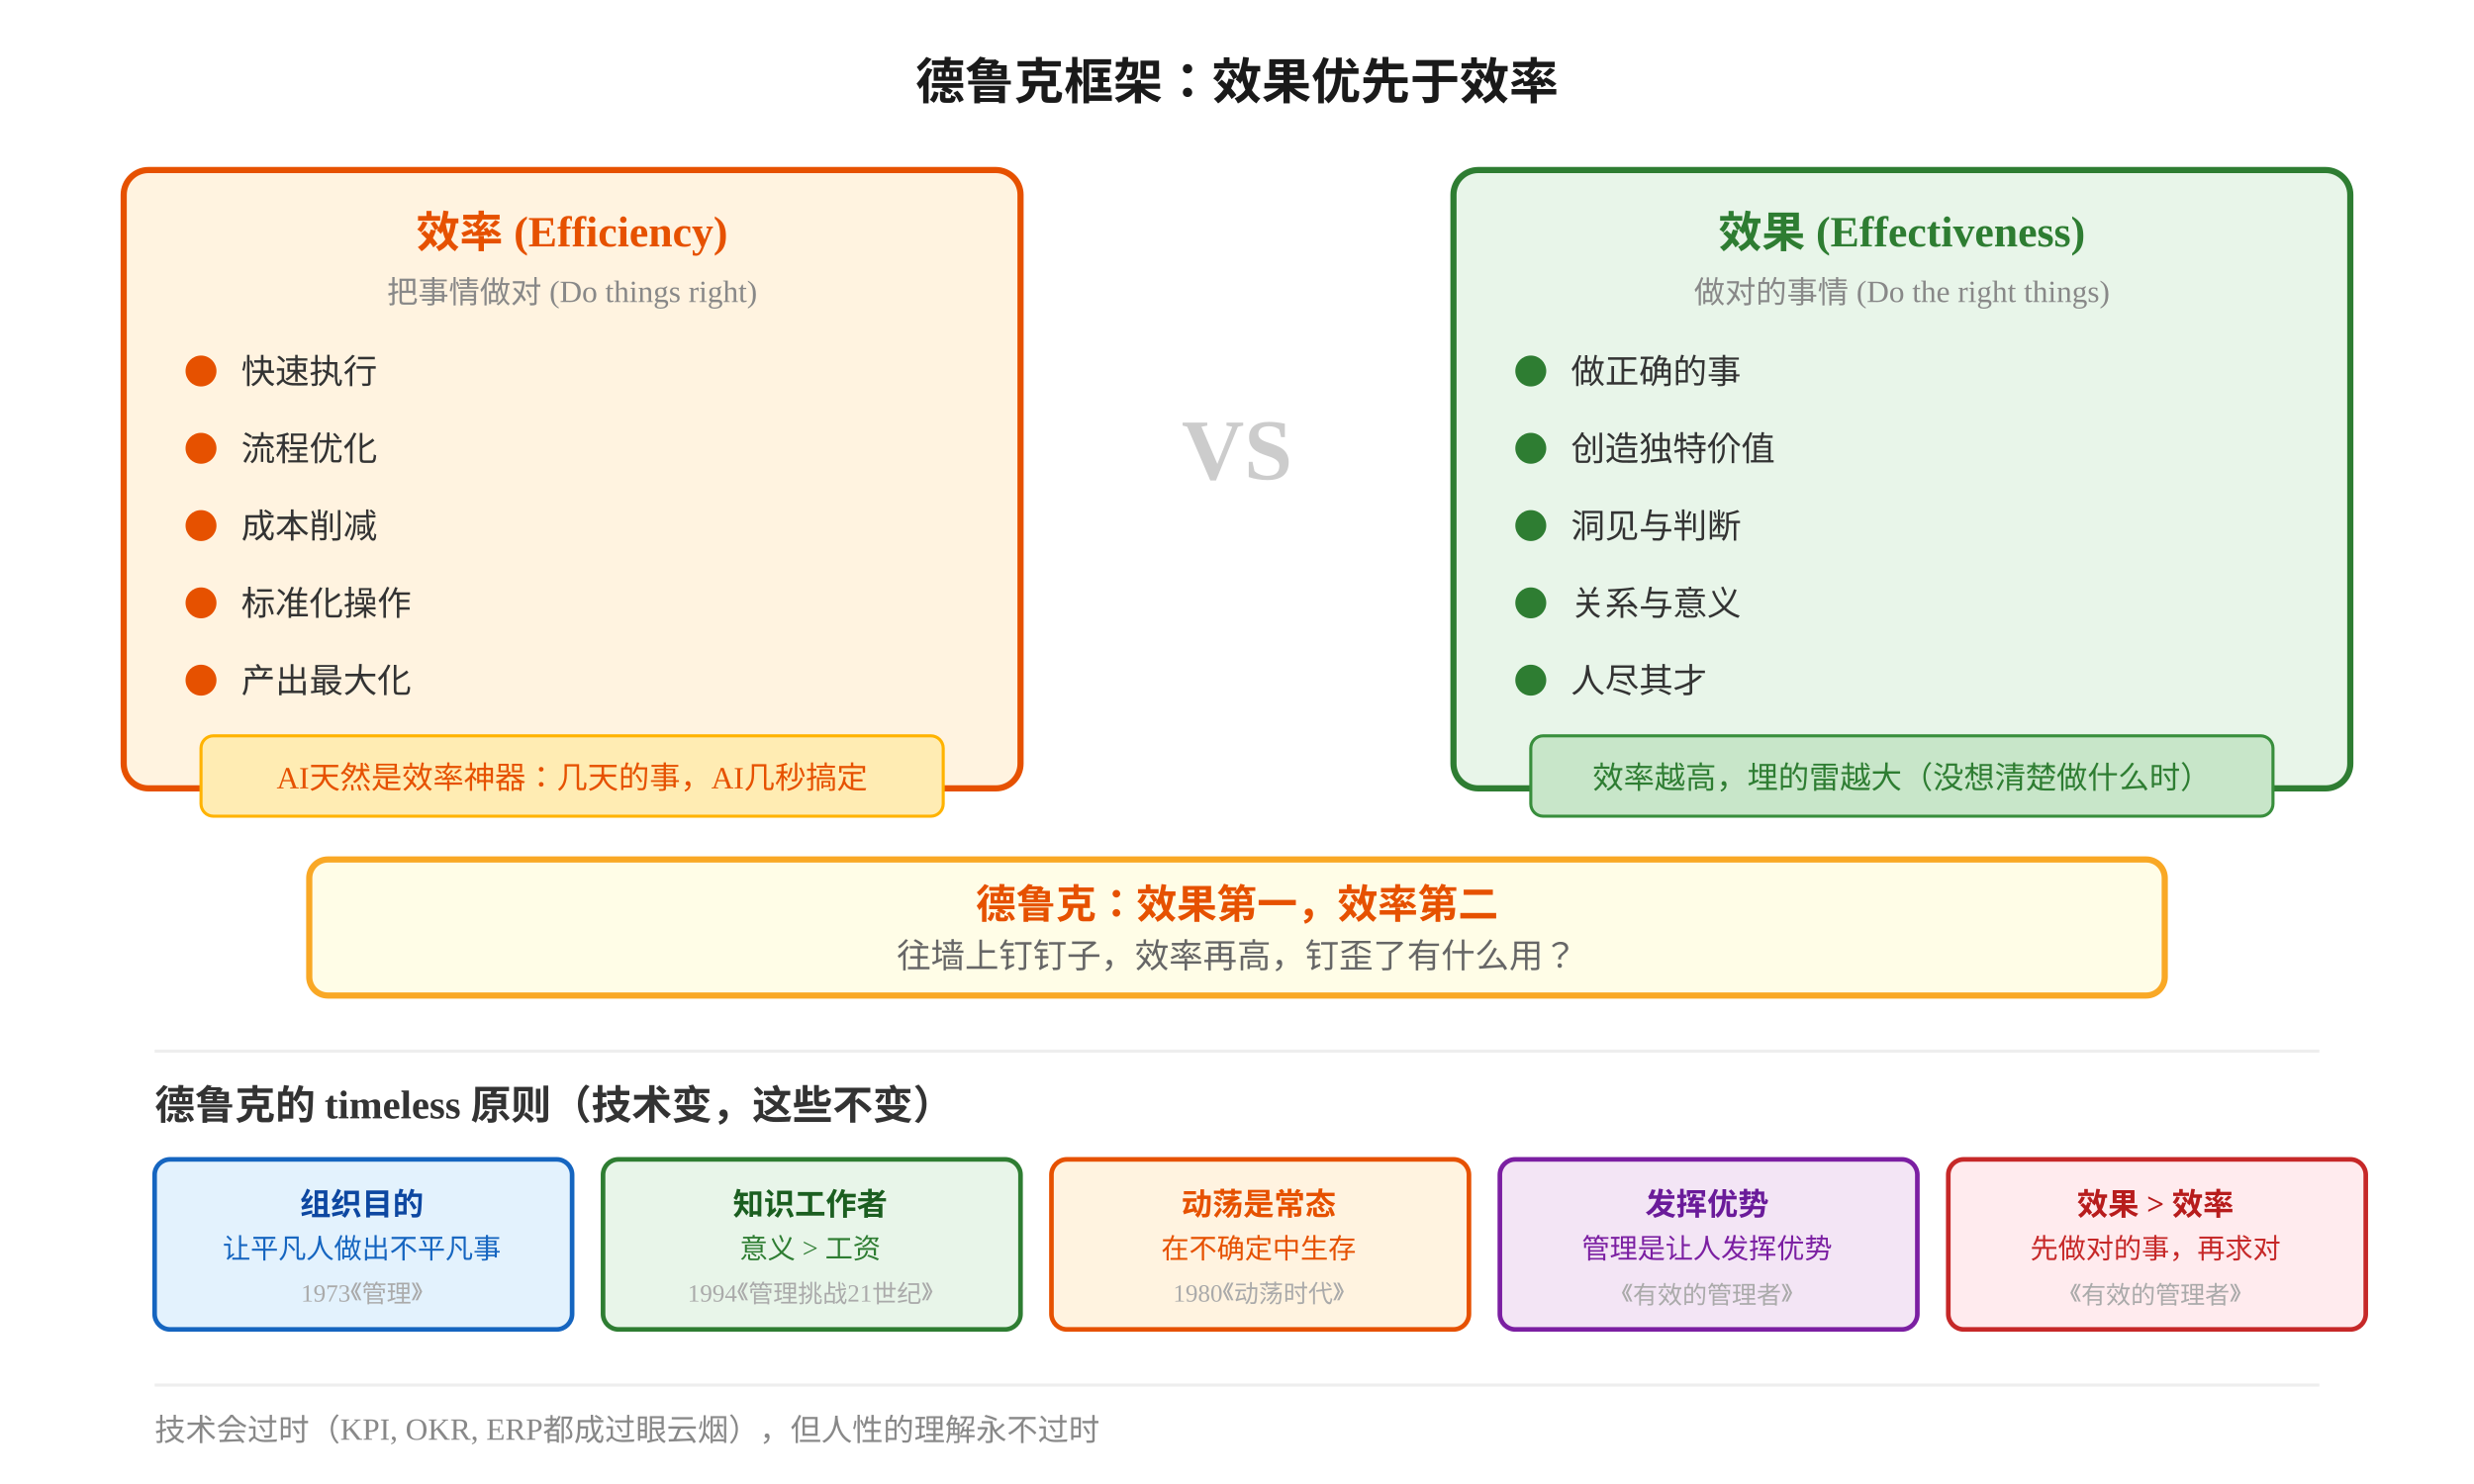
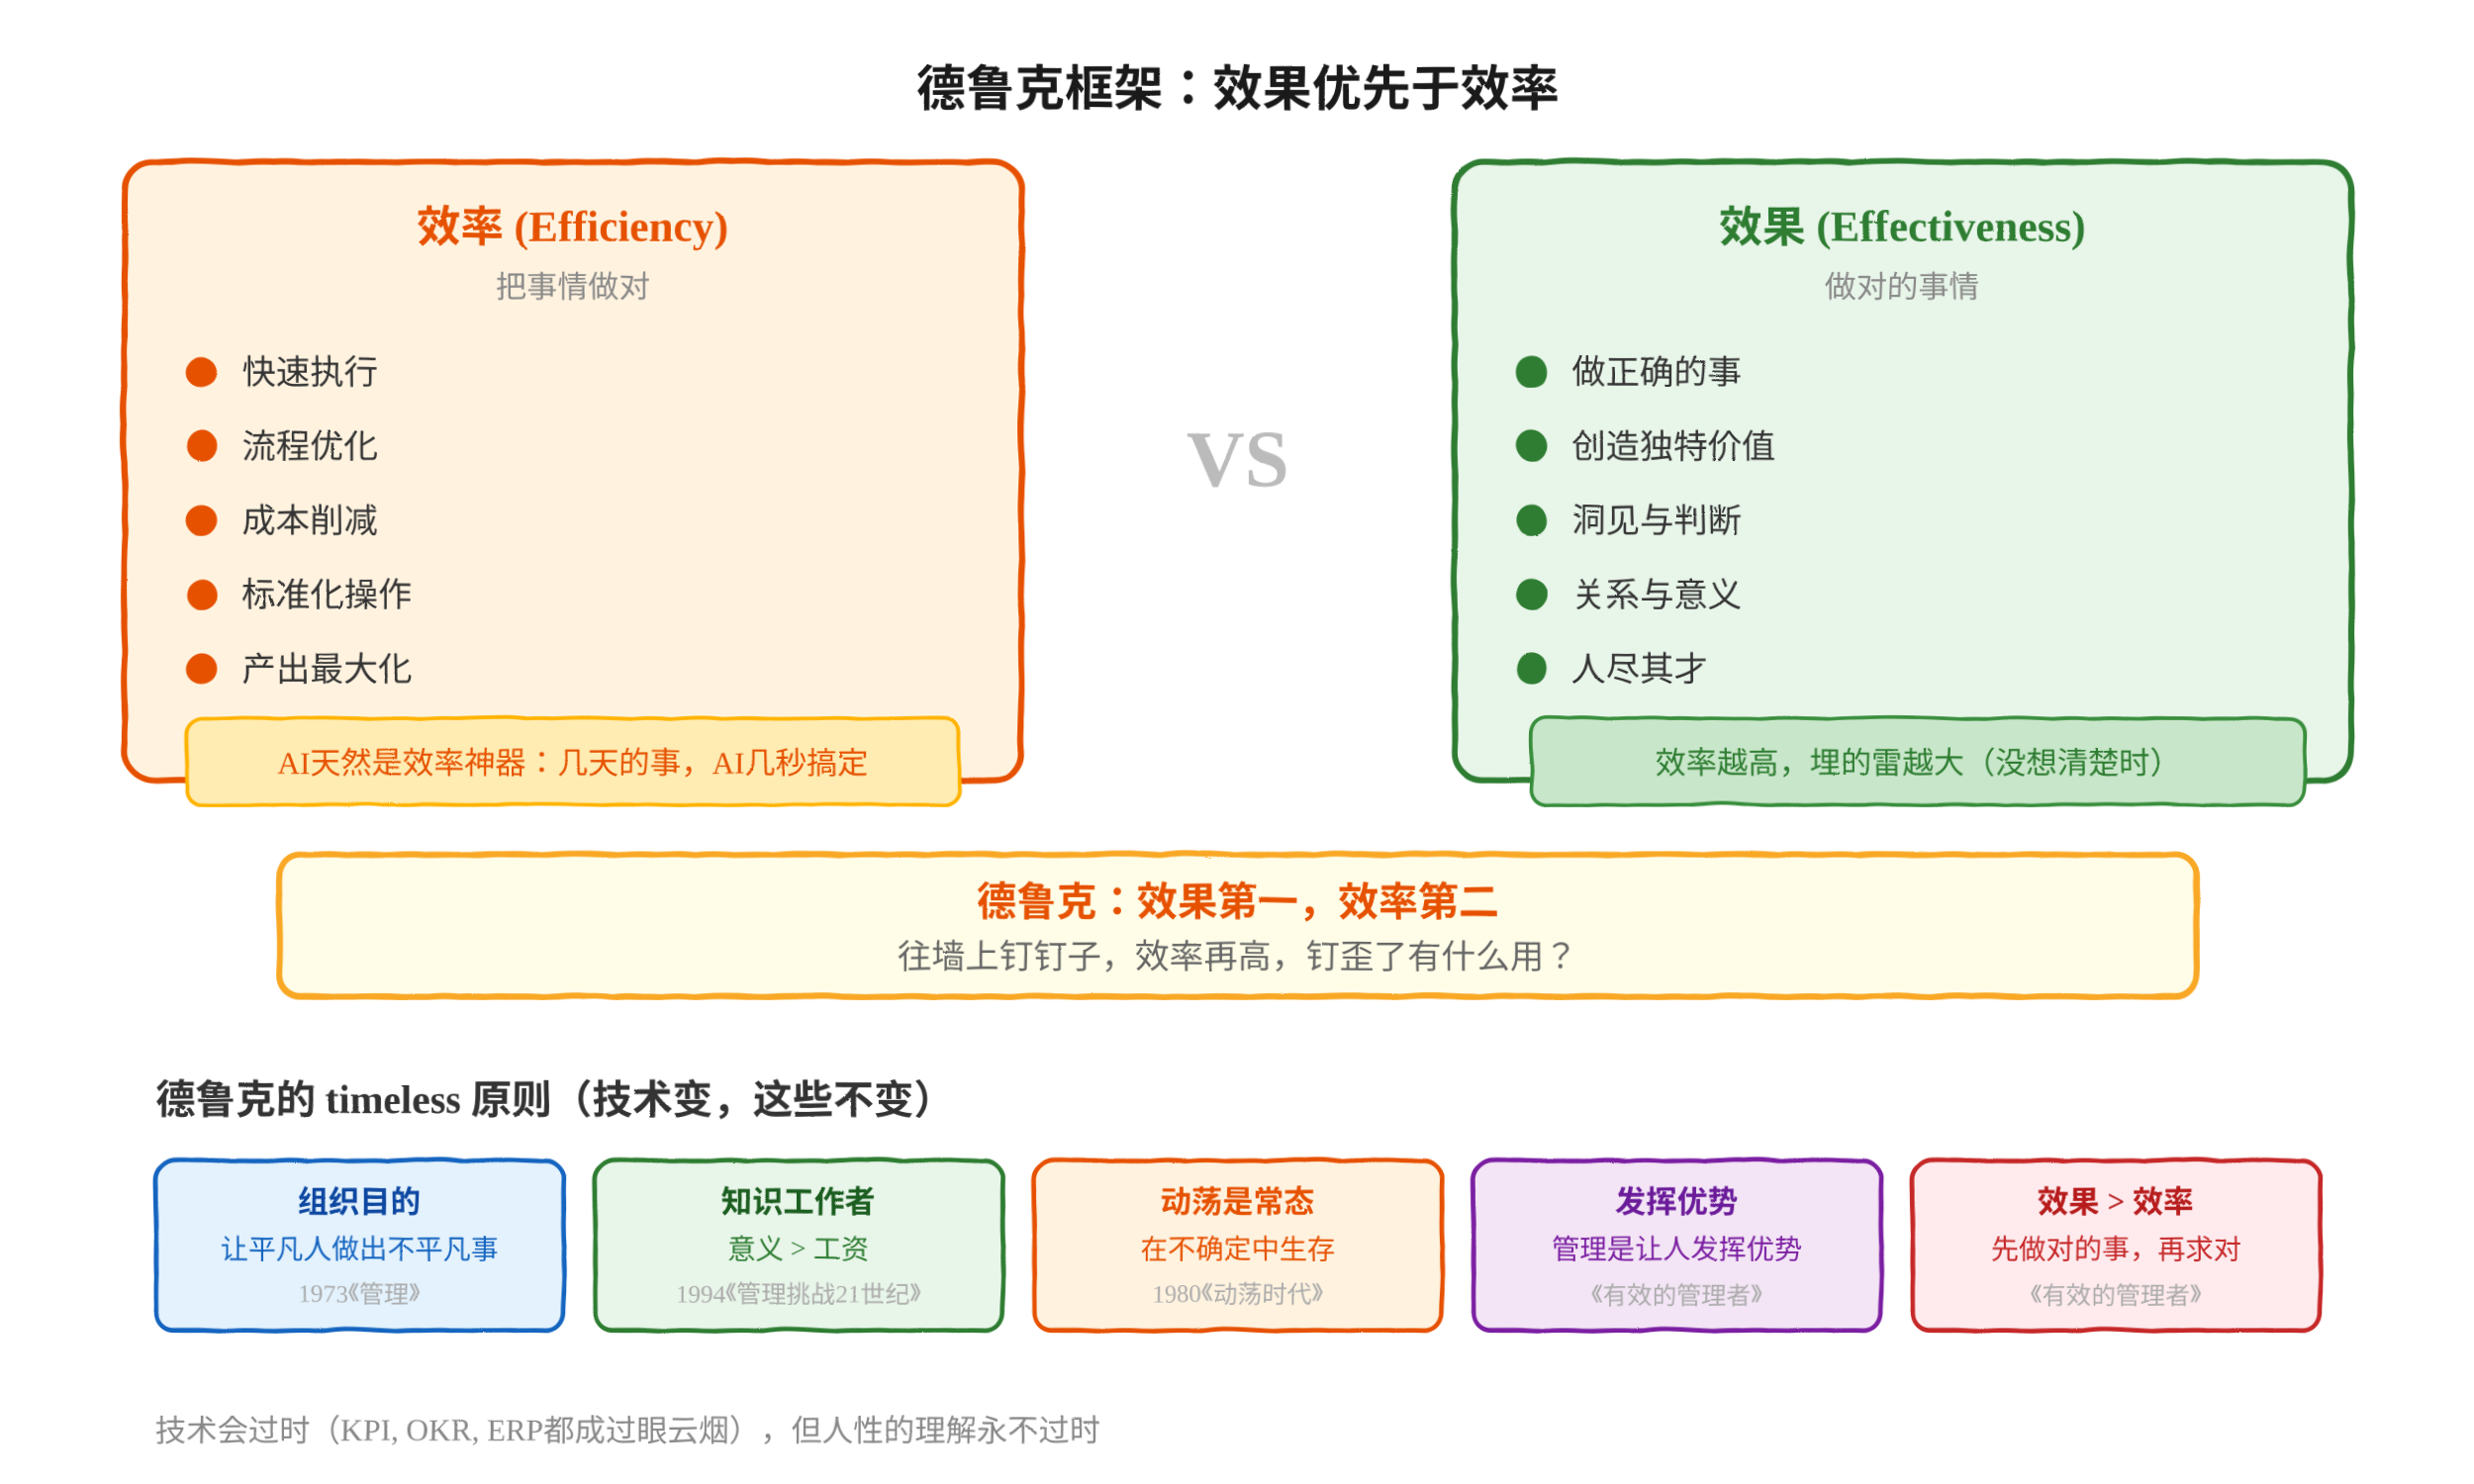
<svg xmlns="http://www.w3.org/2000/svg" viewBox="0 0 800 480">
+   <defs>
+     <filter id="rough" x="-3%" y="-3%" width="106%" height="106%">
+       <feTurbulence type="turbulence" baseFrequency="0.04" numOctaves="2" result="noise" />
+       <feDisplacementMap in="SourceGraphic" in2="noise" scale="1.2" xChannelSelector="R" yChannelSelector="G" />
+     </filter>
+     <filter id="txt" x="-2%" y="-2%" width="104%" height="104%">
+       <feTurbulence type="turbulence" baseFrequency="0.05" numOctaves="1" result="noise" />
+       <feDisplacementMap in="SourceGraphic" in2="noise" scale="0.6" xChannelSelector="R" yChannelSelector="G" />
+     </filter>
+   </defs>
  <rect width="800" height="480" fill="white" />
-   <text x="400" y="32" text-anchor="middle" font-size="16" font-weight="bold" fill="#1a1a1a">德鲁克框架：效果优先于效率</text>
-   <rect x="40" y="55" width="290" height="200" rx="8" fill="#FFF3E0" stroke="#E65100" stroke-width="2" />
-   <text x="185" y="80" text-anchor="middle" font-size="14" font-weight="bold" fill="#E65100">效率 (Efficiency)</text>
-   <text x="185" y="98" text-anchor="middle" font-size="10" fill="#888">把事情做对 (Do things right)</text>
-   <circle cx="65" cy="120" r="5" fill="#E65100" />
-   <text x="78" y="124" font-size="11" fill="#333">快速执行</text>
-   <circle cx="65" cy="145" r="5" fill="#E65100" />
-   <text x="78" y="149" font-size="11" fill="#333">流程优化</text>
-   <circle cx="65" cy="170" r="5" fill="#E65100" />
-   <text x="78" y="174" font-size="11" fill="#333">成本削减</text>
-   <circle cx="65" cy="195" r="5" fill="#E65100" />
-   <text x="78" y="199" font-size="11" fill="#333">标准化操作</text>
-   <circle cx="65" cy="220" r="5" fill="#E65100" />
-   <text x="78" y="224" font-size="11" fill="#333">产出最大化</text>
-   <rect x="65" y="238" width="240" height="26" rx="4" fill="#FFECB3" stroke="#FFB300" stroke-width="1" />
-   <text x="185" y="255" text-anchor="middle" font-size="10" fill="#E65100">AI天然是效率神器：几天的事，AI几秒搞定</text>
-   <text x="400" y="155" text-anchor="middle" font-size="28" font-weight="bold" fill="#ccc">VS</text>
-   <rect x="470" y="55" width="290" height="200" rx="8" fill="#E8F5E9" stroke="#2E7D32" stroke-width="2" />
-   <text x="615" y="80" text-anchor="middle" font-size="14" font-weight="bold" fill="#2E7D32">效果 (Effectiveness)</text>
-   <text x="615" y="98" text-anchor="middle" font-size="10" fill="#888">做对的事情 (Do the right things)</text>
-   <circle cx="495" cy="120" r="5" fill="#2E7D32" />
-   <text x="508" y="124" font-size="11" fill="#333">做正确的事</text>
-   <circle cx="495" cy="145" r="5" fill="#2E7D32" />
-   <text x="508" y="149" font-size="11" fill="#333">创造独特价值</text>
-   <circle cx="495" cy="170" r="5" fill="#2E7D32" />
-   <text x="508" y="174" font-size="11" fill="#333">洞见与判断</text>
-   <circle cx="495" cy="195" r="5" fill="#2E7D32" />
-   <text x="508" y="199" font-size="11" fill="#333">关系与意义</text>
-   <circle cx="495" cy="220" r="5" fill="#2E7D32" />
-   <text x="508" y="224" font-size="11" fill="#333">人尽其才</text>
-   <rect x="495" y="238" width="240" height="26" rx="4" fill="#C8E6C9" stroke="#388E3C" stroke-width="1" />
-   <text x="615" y="255" text-anchor="middle" font-size="10" fill="#2E7D32">效率越高，埋的雷越大（没想清楚做什么时）</text>
-   <rect x="100" y="278" width="600" height="44" rx="6" fill="#FFFDE7" stroke="#F9A825" stroke-width="2" />
-   <text x="400" y="297" text-anchor="middle" font-size="13" font-weight="bold" fill="#E65100">德鲁克：效果第一，效率第二</text>
-   <text x="400" y="313" text-anchor="middle" font-size="11" fill="#666">往墙上钉钉子，效率再高，钉歪了有什么用？</text>
-   <line x1="50" y1="340" x2="750" y2="340" stroke="#eee" stroke-width="1" />
-   <text x="50" y="362" font-size="13" font-weight="bold" fill="#333">德鲁克的 timeless 原则（技术变，这些不变）</text>
+   <text x="400" y="34" text-anchor="middle" font-size="16" font-weight="bold" fill="#1a1a1a" filter="url(#txt)">德鲁克框架：效果优先于效率</text>
+   <rect x="40" y="52" width="290" height="200" rx="9" fill="#FFF3E0" stroke="#E65100" stroke-width="2" filter="url(#rough)" />
+   <text x="185" y="78" text-anchor="middle" font-size="14" font-weight="bold" fill="#E65100" filter="url(#txt)">效率 (Efficiency)</text>
+   <text x="185" y="96" text-anchor="middle" font-size="10" fill="#888" filter="url(#txt)">把事情做对</text>
+   <ellipse cx="65" cy="120" rx="5" ry="5" fill="#E65100" filter="url(#rough)" />
+   <text x="78" y="124" font-size="11" fill="#333" filter="url(#txt)">快速执行</text>
+   <ellipse cx="65" cy="144" rx="5" ry="5" fill="#E65100" filter="url(#rough)" />
+   <text x="78" y="148" font-size="11" fill="#333" filter="url(#txt)">流程优化</text>
+   <ellipse cx="65" cy="168" rx="5" ry="5" fill="#E65100" filter="url(#rough)" />
+   <text x="78" y="172" font-size="11" fill="#333" filter="url(#txt)">成本削减</text>
+   <ellipse cx="65" cy="192" rx="5" ry="5" fill="#E65100" filter="url(#rough)" />
+   <text x="78" y="196" font-size="11" fill="#333" filter="url(#txt)">标准化操作</text>
+   <ellipse cx="65" cy="216" rx="5" ry="5" fill="#E65100" filter="url(#rough)" />
+   <text x="78" y="220" font-size="11" fill="#333" filter="url(#txt)">产出最大化</text>
+   <rect x="60" y="232" width="250" height="28" rx="5" fill="#FFECB3" stroke="#FFB300" stroke-width="1.2" filter="url(#rough)" />
+   <text x="185" y="250" text-anchor="middle" font-size="10" fill="#E65100" filter="url(#txt)">AI天然是效率神器：几天的事，AI几秒搞定</text>
+   <text x="400" y="157" text-anchor="middle" font-size="26" font-weight="bold" fill="#bbb" filter="url(#txt)">VS</text>
+   <rect x="470" y="52" width="290" height="200" rx="9" fill="#E8F5E9" stroke="#2E7D32" stroke-width="2" filter="url(#rough)" />
+   <text x="615" y="78" text-anchor="middle" font-size="14" font-weight="bold" fill="#2E7D32" filter="url(#txt)">效果 (Effectiveness)</text>
+   <text x="615" y="96" text-anchor="middle" font-size="10" fill="#888" filter="url(#txt)">做对的事情</text>
+   <ellipse cx="495" cy="120" rx="5" ry="5" fill="#2E7D32" filter="url(#rough)" />
+   <text x="508" y="124" font-size="11" fill="#333" filter="url(#txt)">做正确的事</text>
+   <ellipse cx="495" cy="144" rx="5" ry="5" fill="#2E7D32" filter="url(#rough)" />
+   <text x="508" y="148" font-size="11" fill="#333" filter="url(#txt)">创造独特价值</text>
+   <ellipse cx="495" cy="168" rx="5" ry="5" fill="#2E7D32" filter="url(#rough)" />
+   <text x="508" y="172" font-size="11" fill="#333" filter="url(#txt)">洞见与判断</text>
+   <ellipse cx="495" cy="192" rx="5" ry="5" fill="#2E7D32" filter="url(#rough)" />
+   <text x="508" y="196" font-size="11" fill="#333" filter="url(#txt)">关系与意义</text>
+   <ellipse cx="495" cy="216" rx="5" ry="5" fill="#2E7D32" filter="url(#rough)" />
+   <text x="508" y="220" font-size="11" fill="#333" filter="url(#txt)">人尽其才</text>
+   <rect x="495" y="232" width="250" height="28" rx="5" fill="#C8E6C9" stroke="#388E3C" stroke-width="1.2" filter="url(#rough)" />
+   <text x="620" y="250" text-anchor="middle" font-size="10" fill="#2E7D32" filter="url(#txt)">效率越高，埋的雷越大（没想清楚时）</text>
+   <rect x="90" y="276" width="620" height="46" rx="7" fill="#FFFDE7" stroke="#F9A825" stroke-width="2" filter="url(#rough)" />
+   <text x="400" y="296" text-anchor="middle" font-size="13" font-weight="bold" fill="#E65100" filter="url(#txt)">德鲁克：效果第一，效率第二</text>
+   <text x="400" y="313" text-anchor="middle" font-size="11" fill="#666" filter="url(#txt)">往墙上钉钉子，效率再高，钉歪了有什么用？</text>
+   <line x1="50" y1="340" x2="750" y2="340" stroke="#ddd" stroke-width="1.5" stroke-dasharray="5,4" filter="url(#rough)" />
+   <text x="50" y="360" font-size="13" font-weight="bold" fill="#333" filter="url(#txt)">德鲁克的 timeless 原则（技术变，这些不变）</text>
  <g transform="translate(50, 375)">
-     <rect x="0" y="0" width="135" height="55" rx="5" fill="#E3F2FD" stroke="#1565C0" stroke-width="1.5" />
-     <text x="67" y="18" text-anchor="middle" font-size="10" font-weight="bold" fill="#0D47A1">组织目的</text>
-     <text x="67" y="32" text-anchor="middle" font-size="9" fill="#1565C0">让平凡人做出不平凡事</text>
-     <text x="67" y="46" text-anchor="middle" font-size="8" fill="#aaa">1973《管理》</text>
+     <rect x="0" y="0" width="132" height="55" rx="6" fill="#E3F2FD" stroke="#1565C0" stroke-width="1.5" filter="url(#rough)" />
+     <text x="66" y="17" text-anchor="middle" font-size="10" font-weight="bold" fill="#0D47A1" filter="url(#txt)">组织目的</text>
+     <text x="66" y="32" text-anchor="middle" font-size="9" fill="#1565C0" filter="url(#txt)">让平凡人做出不平凡事</text>
+     <text x="66" y="46" text-anchor="middle" font-size="8" fill="#aaa" filter="url(#txt)">1973《管理》</text>
  </g>
-   <g transform="translate(195, 375)">
-     <rect x="0" y="0" width="135" height="55" rx="5" fill="#E8F5E9" stroke="#2E7D32" stroke-width="1.5" />
-     <text x="67" y="18" text-anchor="middle" font-size="10" font-weight="bold" fill="#1B5E20">知识工作者</text>
-     <text x="67" y="32" text-anchor="middle" font-size="9" fill="#2E7D32">意义 &gt; 工资</text>
-     <text x="67" y="46" text-anchor="middle" font-size="8" fill="#aaa">1994《管理挑战21世纪》</text>
+   <g transform="translate(192, 375)">
+     <rect x="0" y="0" width="132" height="55" rx="6" fill="#E8F5E9" stroke="#2E7D32" stroke-width="1.5" filter="url(#rough)" />
+     <text x="66" y="17" text-anchor="middle" font-size="10" font-weight="bold" fill="#1B5E20" filter="url(#txt)">知识工作者</text>
+     <text x="66" y="32" text-anchor="middle" font-size="9" fill="#2E7D32" filter="url(#txt)">意义 &gt; 工资</text>
+     <text x="66" y="46" text-anchor="middle" font-size="8" fill="#aaa" filter="url(#txt)">1994《管理挑战21世纪》</text>
  </g>
-   <g transform="translate(340, 375)">
-     <rect x="0" y="0" width="135" height="55" rx="5" fill="#FFF3E0" stroke="#E65100" stroke-width="1.5" />
-     <text x="67" y="18" text-anchor="middle" font-size="10" font-weight="bold" fill="#E65100">动荡是常态</text>
-     <text x="67" y="32" text-anchor="middle" font-size="9" fill="#E65100">在不确定中生存</text>
-     <text x="67" y="46" text-anchor="middle" font-size="8" fill="#aaa">1980《动荡时代》</text>
+   <g transform="translate(334, 375)">
+     <rect x="0" y="0" width="132" height="55" rx="6" fill="#FFF3E0" stroke="#E65100" stroke-width="1.5" filter="url(#rough)" />
+     <text x="66" y="17" text-anchor="middle" font-size="10" font-weight="bold" fill="#E65100" filter="url(#txt)">动荡是常态</text>
+     <text x="66" y="32" text-anchor="middle" font-size="9" fill="#E65100" filter="url(#txt)">在不确定中生存</text>
+     <text x="66" y="46" text-anchor="middle" font-size="8" fill="#aaa" filter="url(#txt)">1980《动荡时代》</text>
  </g>
-   <g transform="translate(485, 375)">
-     <rect x="0" y="0" width="135" height="55" rx="5" fill="#F3E5F5" stroke="#7B1FA2" stroke-width="1.5" />
-     <text x="67" y="18" text-anchor="middle" font-size="10" font-weight="bold" fill="#6A1B9A">发挥优势</text>
-     <text x="67" y="32" text-anchor="middle" font-size="9" fill="#7B1FA2">管理是让人发挥优势</text>
-     <text x="67" y="46" text-anchor="middle" font-size="8" fill="#aaa">《有效的管理者》</text>
+   <g transform="translate(476, 375)">
+     <rect x="0" y="0" width="132" height="55" rx="6" fill="#F3E5F5" stroke="#7B1FA2" stroke-width="1.5" filter="url(#rough)" />
+     <text x="66" y="17" text-anchor="middle" font-size="10" font-weight="bold" fill="#6A1B9A" filter="url(#txt)">发挥优势</text>
+     <text x="66" y="32" text-anchor="middle" font-size="9" fill="#7B1FA2" filter="url(#txt)">管理是让人发挥优势</text>
+     <text x="66" y="46" text-anchor="middle" font-size="8" fill="#aaa" filter="url(#txt)">《有效的管理者》</text>
  </g>
-   <g transform="translate(630, 375)">
-     <rect x="0" y="0" width="135" height="55" rx="5" fill="#FFEBEE" stroke="#C62828" stroke-width="1.5" />
-     <text x="67" y="18" text-anchor="middle" font-size="10" font-weight="bold" fill="#B71C1C">效果 &gt; 效率</text>
-     <text x="67" y="32" text-anchor="middle" font-size="9" fill="#C62828">先做对的事，再求对</text>
-     <text x="67" y="46" text-anchor="middle" font-size="8" fill="#aaa">《有效的管理者》</text>
+   <g transform="translate(618, 375)">
+     <rect x="0" y="0" width="132" height="55" rx="6" fill="#FFEBEE" stroke="#C62828" stroke-width="1.5" filter="url(#rough)" />
+     <text x="66" y="17" text-anchor="middle" font-size="10" font-weight="bold" fill="#B71C1C" filter="url(#txt)">效果 &gt; 效率</text>
+     <text x="66" y="32" text-anchor="middle" font-size="9" fill="#C62828" filter="url(#txt)">先做对的事，再求对</text>
+     <text x="66" y="46" text-anchor="middle" font-size="8" fill="#aaa" filter="url(#txt)">《有效的管理者》</text>
  </g>
-   <line x1="50" y1="448" x2="750" y2="448" stroke="#eee" stroke-width="1" />
-   <text x="50" y="466" font-size="10" fill="#888">技术会过时（KPI, OKR, ERP都成过眼云烟），但人性的理解永不过时</text>
+   <line x1="50" y1="448" x2="750" y2="448" stroke="#ddd" stroke-width="1.5" stroke-dasharray="5,4" filter="url(#rough)" />
+   <text x="50" y="466" font-size="10" fill="#888" filter="url(#txt)">技术会过时（KPI, OKR, ERP都成过眼云烟），但人性的理解永不过时</text>
</svg>
